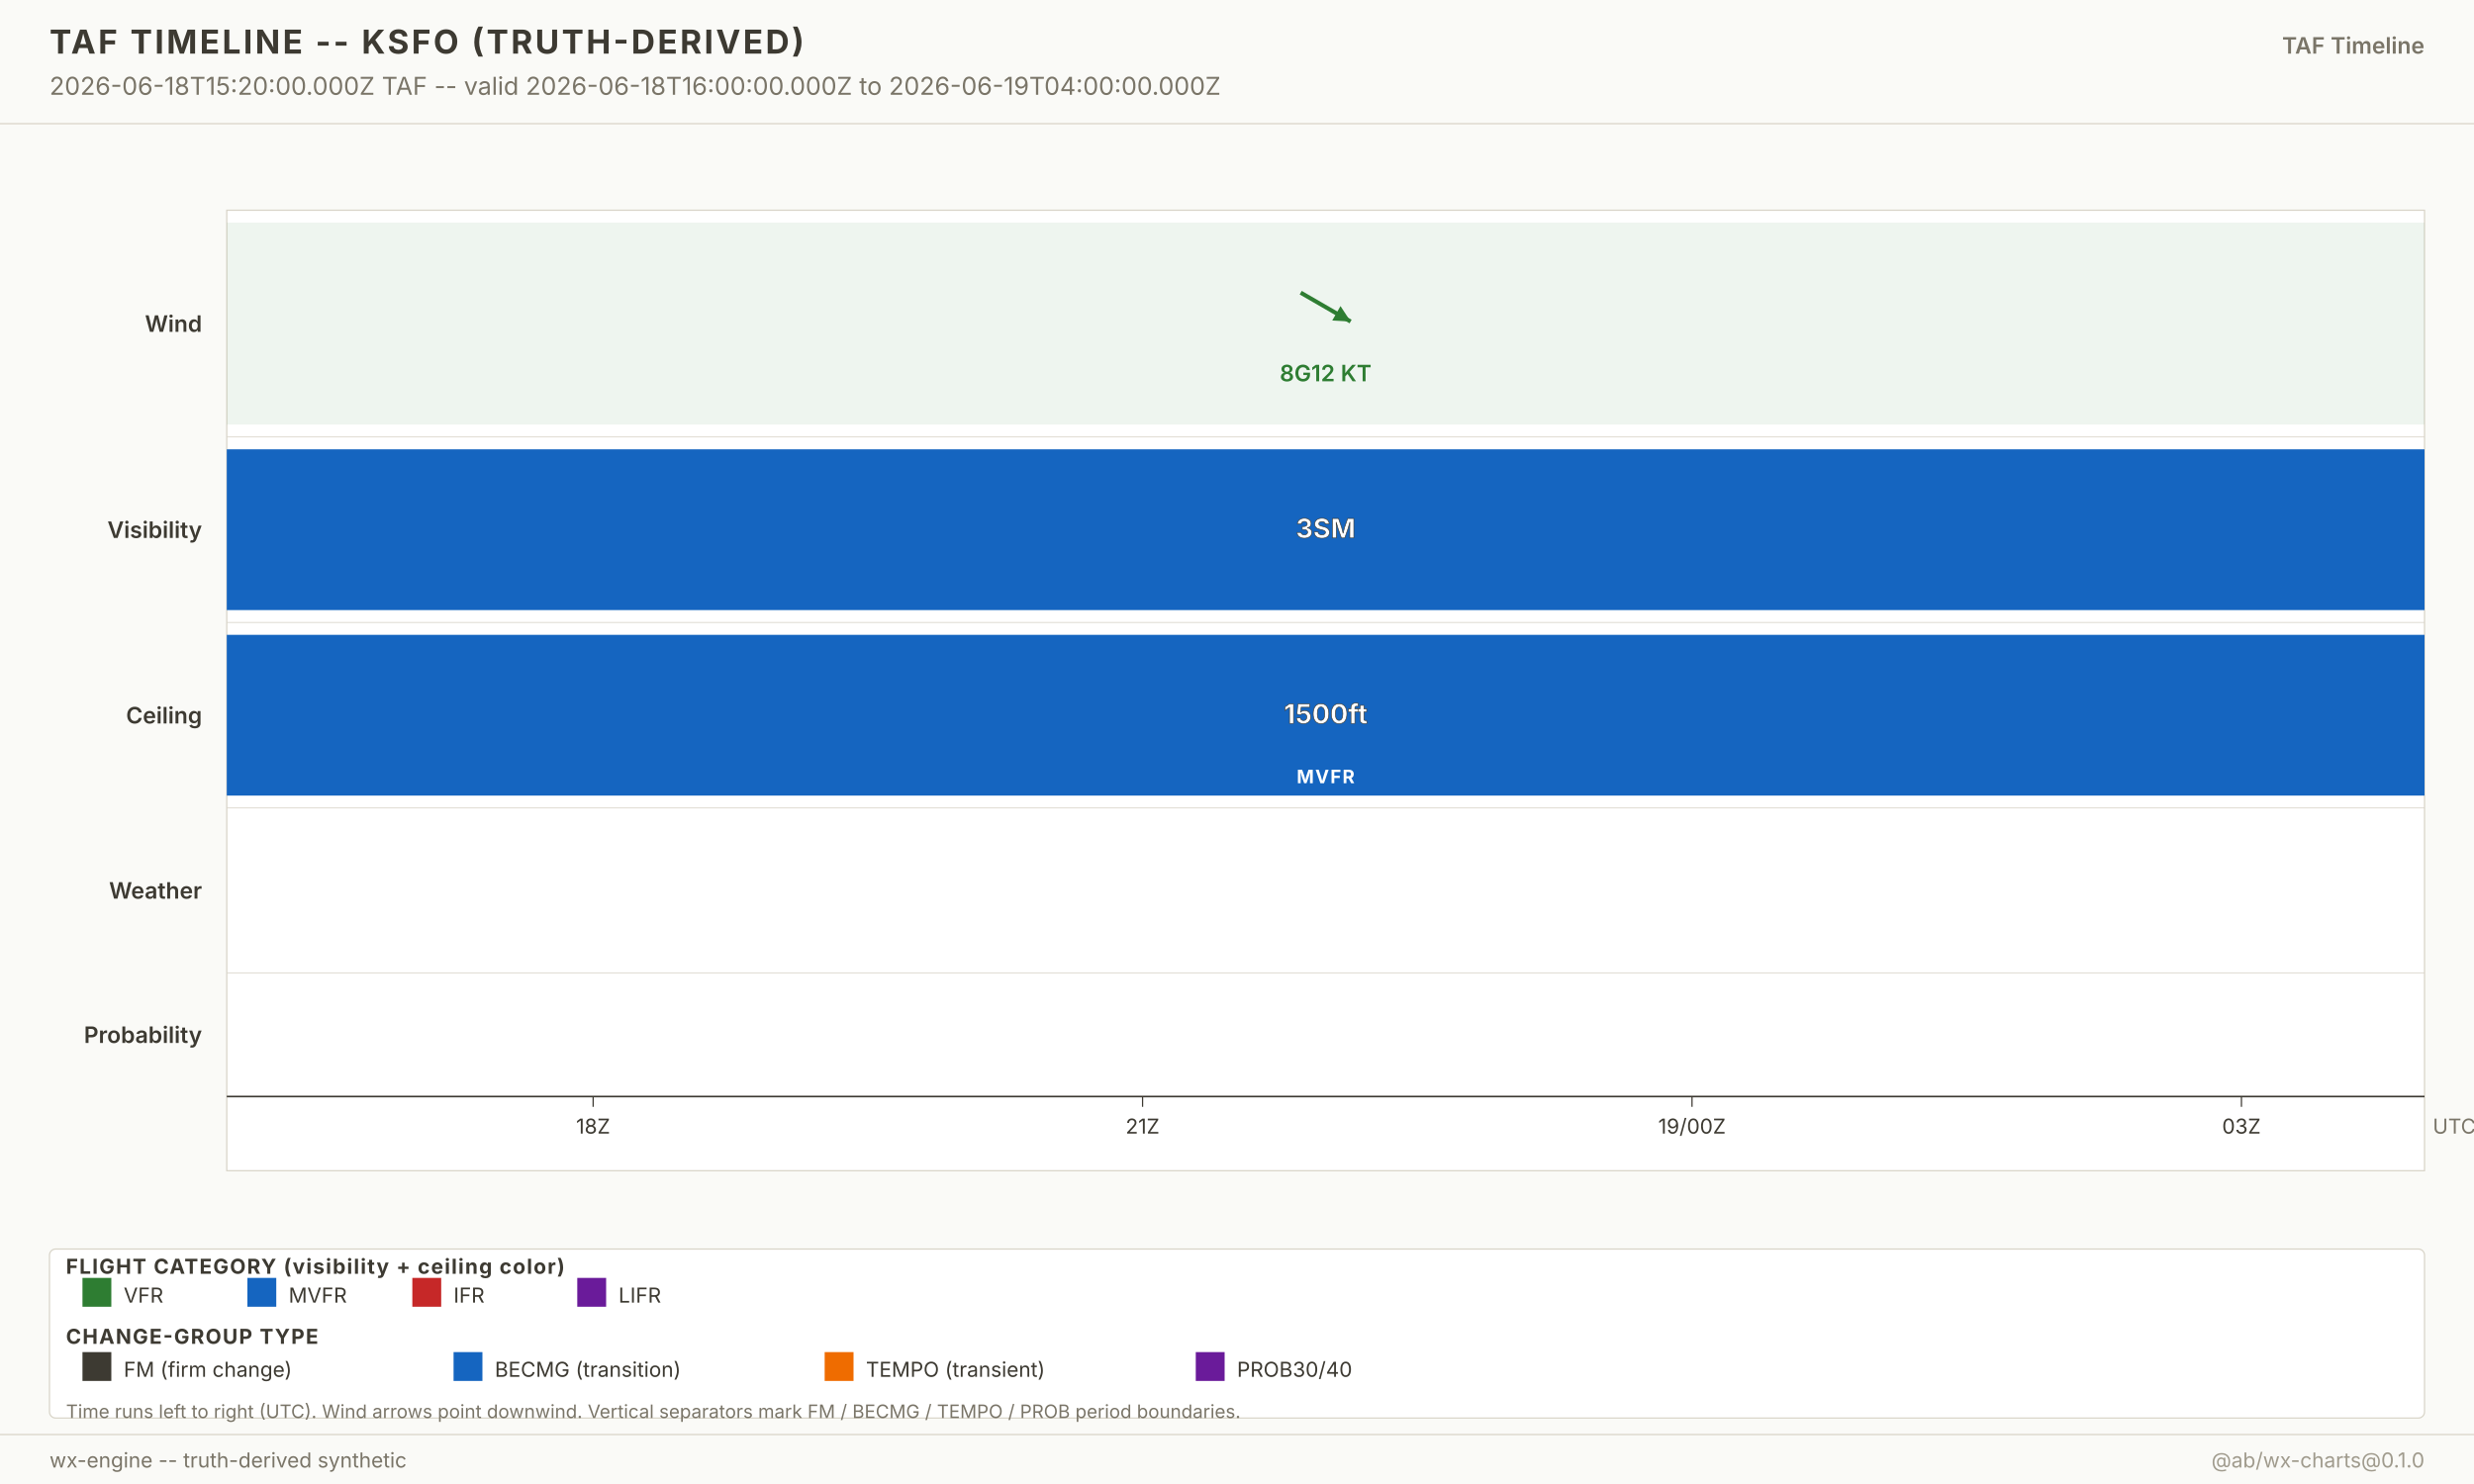
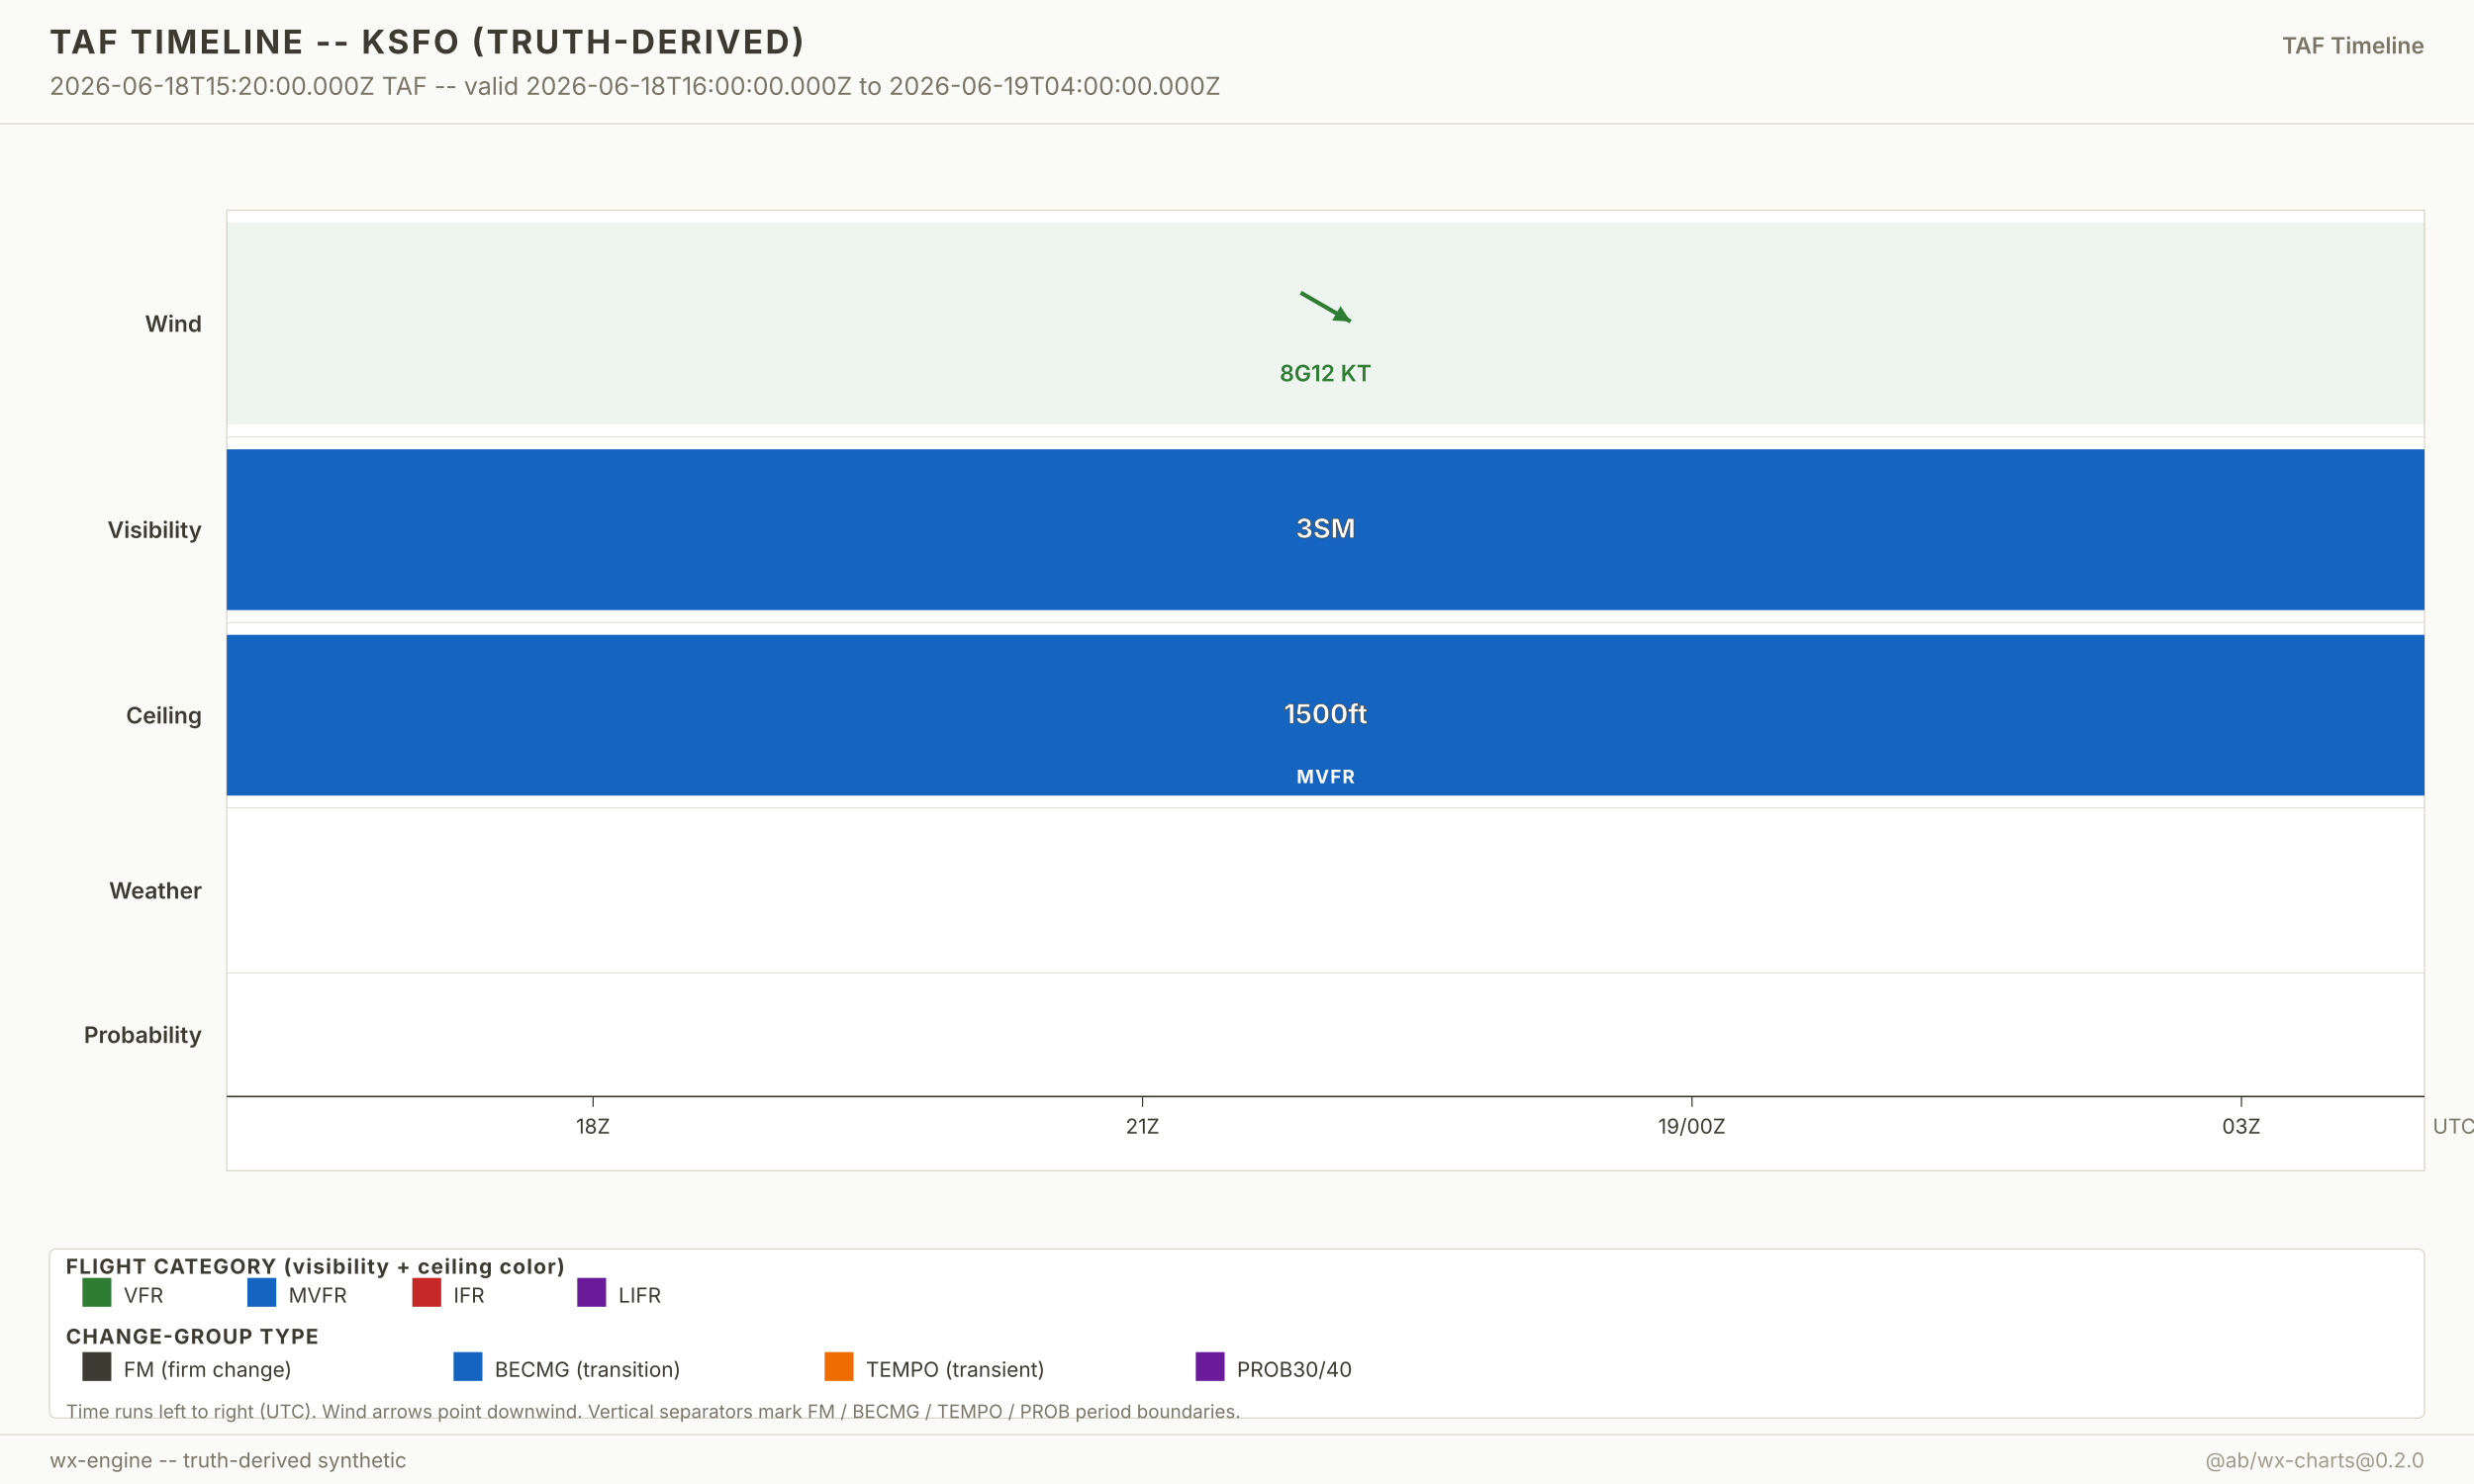
<svg xmlns="http://www.w3.org/2000/svg" width="1200" height="720" viewBox="0 0 1200 720" font-family="-apple-system, system-ui, sans-serif">
  <g class="layer-background">
    <rect x="0" y="0" width="1200" height="720" fill="#fafaf7" />
  </g>
  <g class="layer-graticule" />
+   <g class="layer-north-america-context" />
  <g class="layer-basemap-fill" />
  <g class="layer-basemap-borders" />
  <g class="layer-raster-overlay" />
  <g class="layer-basemap-re-stroke" />
  <g class="layer-vector-symbology">
    <g class="timeline-plot">
      <rect x="110" y="102" width="1066" height="466" fill="white" stroke="#d8d4c8" stroke-width="0.6" />
      <text x="98" y="161.0" text-anchor="end" font-size="11" font-weight="600" fill="#3d3a32">Wind</text>
      <rect x="110.0" y="108.0" width="1066.0" height="98.0" fill="#2e7d32" fill-opacity="0.08" />
      <g opacity="1">
        <line x1="630.9" y1="142.0" x2="655.1" y2="156.0" stroke="#2e7d32" stroke-width="2" />
        <polygon points="655.1,156.0 646.2,155.5 650.2,148.5" fill="#2e7d32" />
      </g>
      <text x="643.0" y="185.0" text-anchor="middle" font-size="11" font-weight="600" fill="#2e7d32" opacity="1">8G12 KT</text>
      <line x1="110" y1="212.0" x2="1176.0" y2="212.0" stroke="#d8d4c8" stroke-width="0.4" />
      <text x="98" y="261.0" text-anchor="end" font-size="11" font-weight="600" fill="#3d3a32">Visibility</text>
      <rect x="110.0" y="218.0" width="1066.0" height="78.0" fill="#1565c0" fill-opacity="1" />
      <text x="643.0" y="261.0" text-anchor="middle" font-size="13" font-weight="700" fill="white" stroke="#3d3a32" stroke-width="0.3">3SM</text>
      <line x1="110" y1="302.0" x2="1176.0" y2="302.0" stroke="#d8d4c8" stroke-width="0.4" />
      <text x="98" y="351.0" text-anchor="end" font-size="11" font-weight="600" fill="#3d3a32">Ceiling</text>
      <rect x="110.0" y="308.0" width="1066.0" height="78.0" fill="#1565c0" fill-opacity="1" />
      <text x="643.0" y="351.0" text-anchor="middle" font-size="13" font-weight="700" fill="white" stroke="#3d3a32" stroke-width="0.3">1500ft</text>
      <text x="643.0" y="380.0" text-anchor="middle" font-size="9" font-weight="700" fill="white" letter-spacing="0.6">MVFR</text>
      <line x1="110" y1="392.0" x2="1176.0" y2="392.0" stroke="#d8d4c8" stroke-width="0.4" />
      <text x="98" y="436.0" text-anchor="end" font-size="11" font-weight="600" fill="#3d3a32">Weather</text>
      <line x1="110" y1="472.0" x2="1176.0" y2="472.0" stroke="#d8d4c8" stroke-width="0.4" />
      <text x="98" y="506.0" text-anchor="end" font-size="11" font-weight="600" fill="#3d3a32">Probability</text>
      <line x1="110" y1="532.0" x2="1176.0" y2="532.0" stroke="#3d3a32" stroke-width="0.8" />
      <g class="time-axis">
        <line x1="287.7" y1="532.0" x2="287.7" y2="537.0" stroke="#3d3a32" stroke-width="0.6" />
        <text x="287.7" y="550.0" text-anchor="middle" font-size="10" fill="#3d3a32">18Z</text>
        <line x1="554.2" y1="532.0" x2="554.2" y2="537.0" stroke="#3d3a32" stroke-width="0.6" />
        <text x="554.2" y="550.0" text-anchor="middle" font-size="10" fill="#3d3a32">21Z</text>
        <line x1="820.7" y1="532.0" x2="820.7" y2="537.0" stroke="#3d3a32" stroke-width="0.6" />
        <text x="820.7" y="550.0" text-anchor="middle" font-size="10" fill="#3d3a32">19/00Z</text>
        <line x1="1087.2" y1="532.0" x2="1087.2" y2="537.0" stroke="#3d3a32" stroke-width="0.6" />
        <text x="1087.2" y="550.0" text-anchor="middle" font-size="10" fill="#3d3a32">03Z</text>
        <text x="1180.0" y="550.0" font-size="10" fill="#7a7568">UTC</text>
      </g>
    </g>
  </g>
  <g class="layer-point-symbology" />
  <g class="layer-chrome">
    <g class="chrome-title">
      <rect x="0" y="0" width="1200" height="60" fill="#fafaf7" />
      <line x1="0" y1="60" x2="1200" y2="60" stroke="#d8d4c8" stroke-width="0.6" />
      <text x="24" y="26" font-size="16" font-weight="700" fill="#3d3a32" letter-spacing="1.2">TAF TIMELINE -- KSFO (TRUTH-DERIVED)</text>
      <text x="24" y="46" font-size="12" fill="#7a7568">2026-06-18T15:20:00.000Z TAF -- valid 2026-06-18T16:00:00.000Z to 2026-06-19T04:00:00.000Z</text>
      <text x="1176" y="26" text-anchor="end" font-size="11" font-weight="600" fill="#7a7568">TAF Timeline</text>
    </g>
    <g class="footer-taf-legend">
      <rect x="24" y="606" width="1152" height="82" fill="white" fill-opacity="0.94" stroke="#d8d4c8" stroke-width="0.6" rx="3" />
      <text x="32" y="618.0" font-size="10" font-weight="700" fill="#3d3a32" letter-spacing="0.6">FLIGHT CATEGORY (visibility + ceiling color)</text>
      <rect x="40" y="620.0" width="14" height="14" fill="#2e7d32" />
      <text x="60" y="632.0" font-size="10" fill="#3d3a32">VFR</text>
      <rect x="120" y="620.0" width="14" height="14" fill="#1565c0" />
      <text x="140" y="632.0" font-size="10" fill="#3d3a32">MVFR</text>
      <rect x="200" y="620.0" width="14" height="14" fill="#c62828" />
      <text x="220" y="632.0" font-size="10" fill="#3d3a32">IFR</text>
      <rect x="280" y="620.0" width="14" height="14" fill="#6a1b9a" />
      <text x="300" y="632.0" font-size="10" fill="#3d3a32">LIFR</text>
      <text x="32" y="652.0" font-size="10" font-weight="700" fill="#3d3a32" letter-spacing="0.6">CHANGE-GROUP TYPE</text>
      <rect x="40" y="656.0" width="14" height="14" fill="#3d3a32" />
      <text x="60" y="668.0" font-size="10" fill="#3d3a32">FM (firm change)</text>
      <rect x="220" y="656.0" width="14" height="14" fill="#1565c0" />
      <text x="240" y="668.0" font-size="10" fill="#3d3a32">BECMG (transition)</text>
      <rect x="400" y="656.0" width="14" height="14" fill="#ef6c00" />
      <text x="420" y="668.0" font-size="10" fill="#3d3a32">TEMPO (transient)</text>
      <rect x="580" y="656.0" width="14" height="14" fill="#6a1b9a" />
      <text x="600" y="668.0" font-size="10" fill="#3d3a32">PROB30/40</text>
      <text x="32" y="688.0" font-size="9" fill="#7a7568">Time runs left to right (UTC). Wind arrows point downwind. Vertical separators mark FM / BECMG / TEMPO / PROB period boundaries.</text>
    </g>
    <g class="chrome-footer">
      <rect x="0" y="696" width="1200" height="24" fill="#fafaf7" />
      <line x1="0" y1="696" x2="1200" y2="696" stroke="#d8d4c8" stroke-width="0.6" />
      <text x="24" y="712" font-size="10" fill="#7a7568">wx-engine -- truth-derived synthetic</text>
-       <text x="1176" y="712" text-anchor="end" font-size="10" fill="#a09b8d">@ab/wx-charts@0.1.0</text>
+       <text x="1176" y="712" text-anchor="end" font-size="10" fill="#a09b8d">@ab/wx-charts@0.2.0</text>
    </g>
  </g>
</svg>
